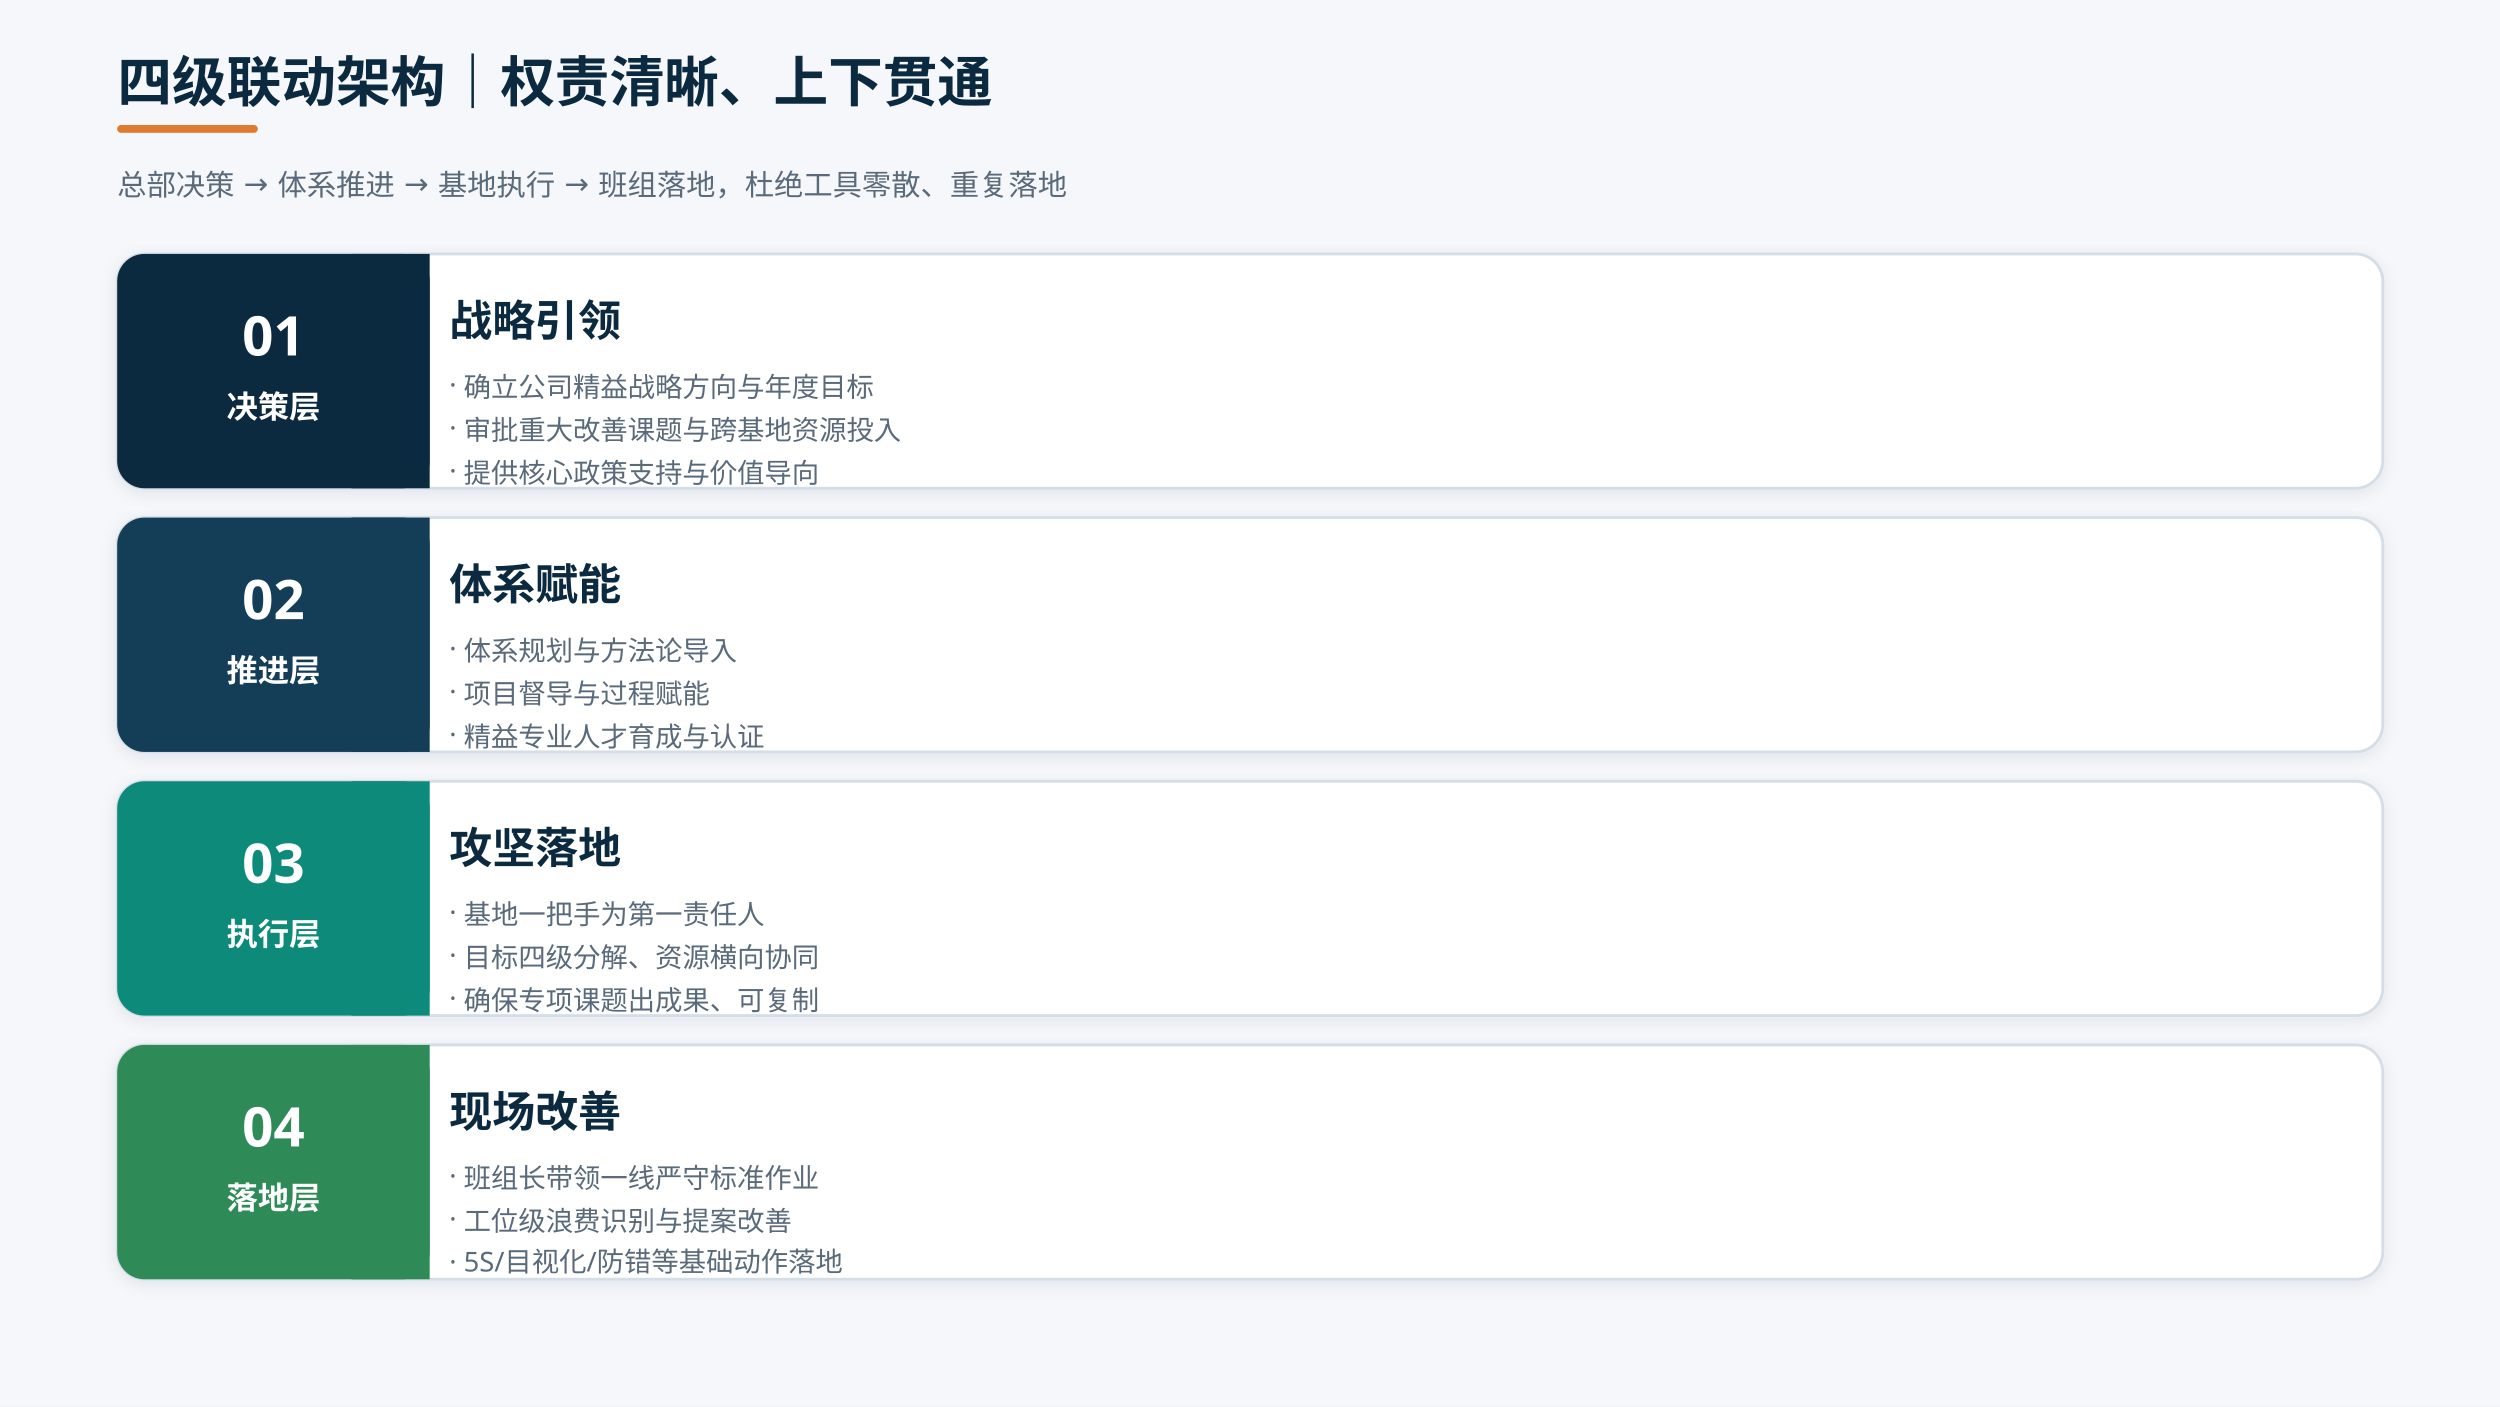
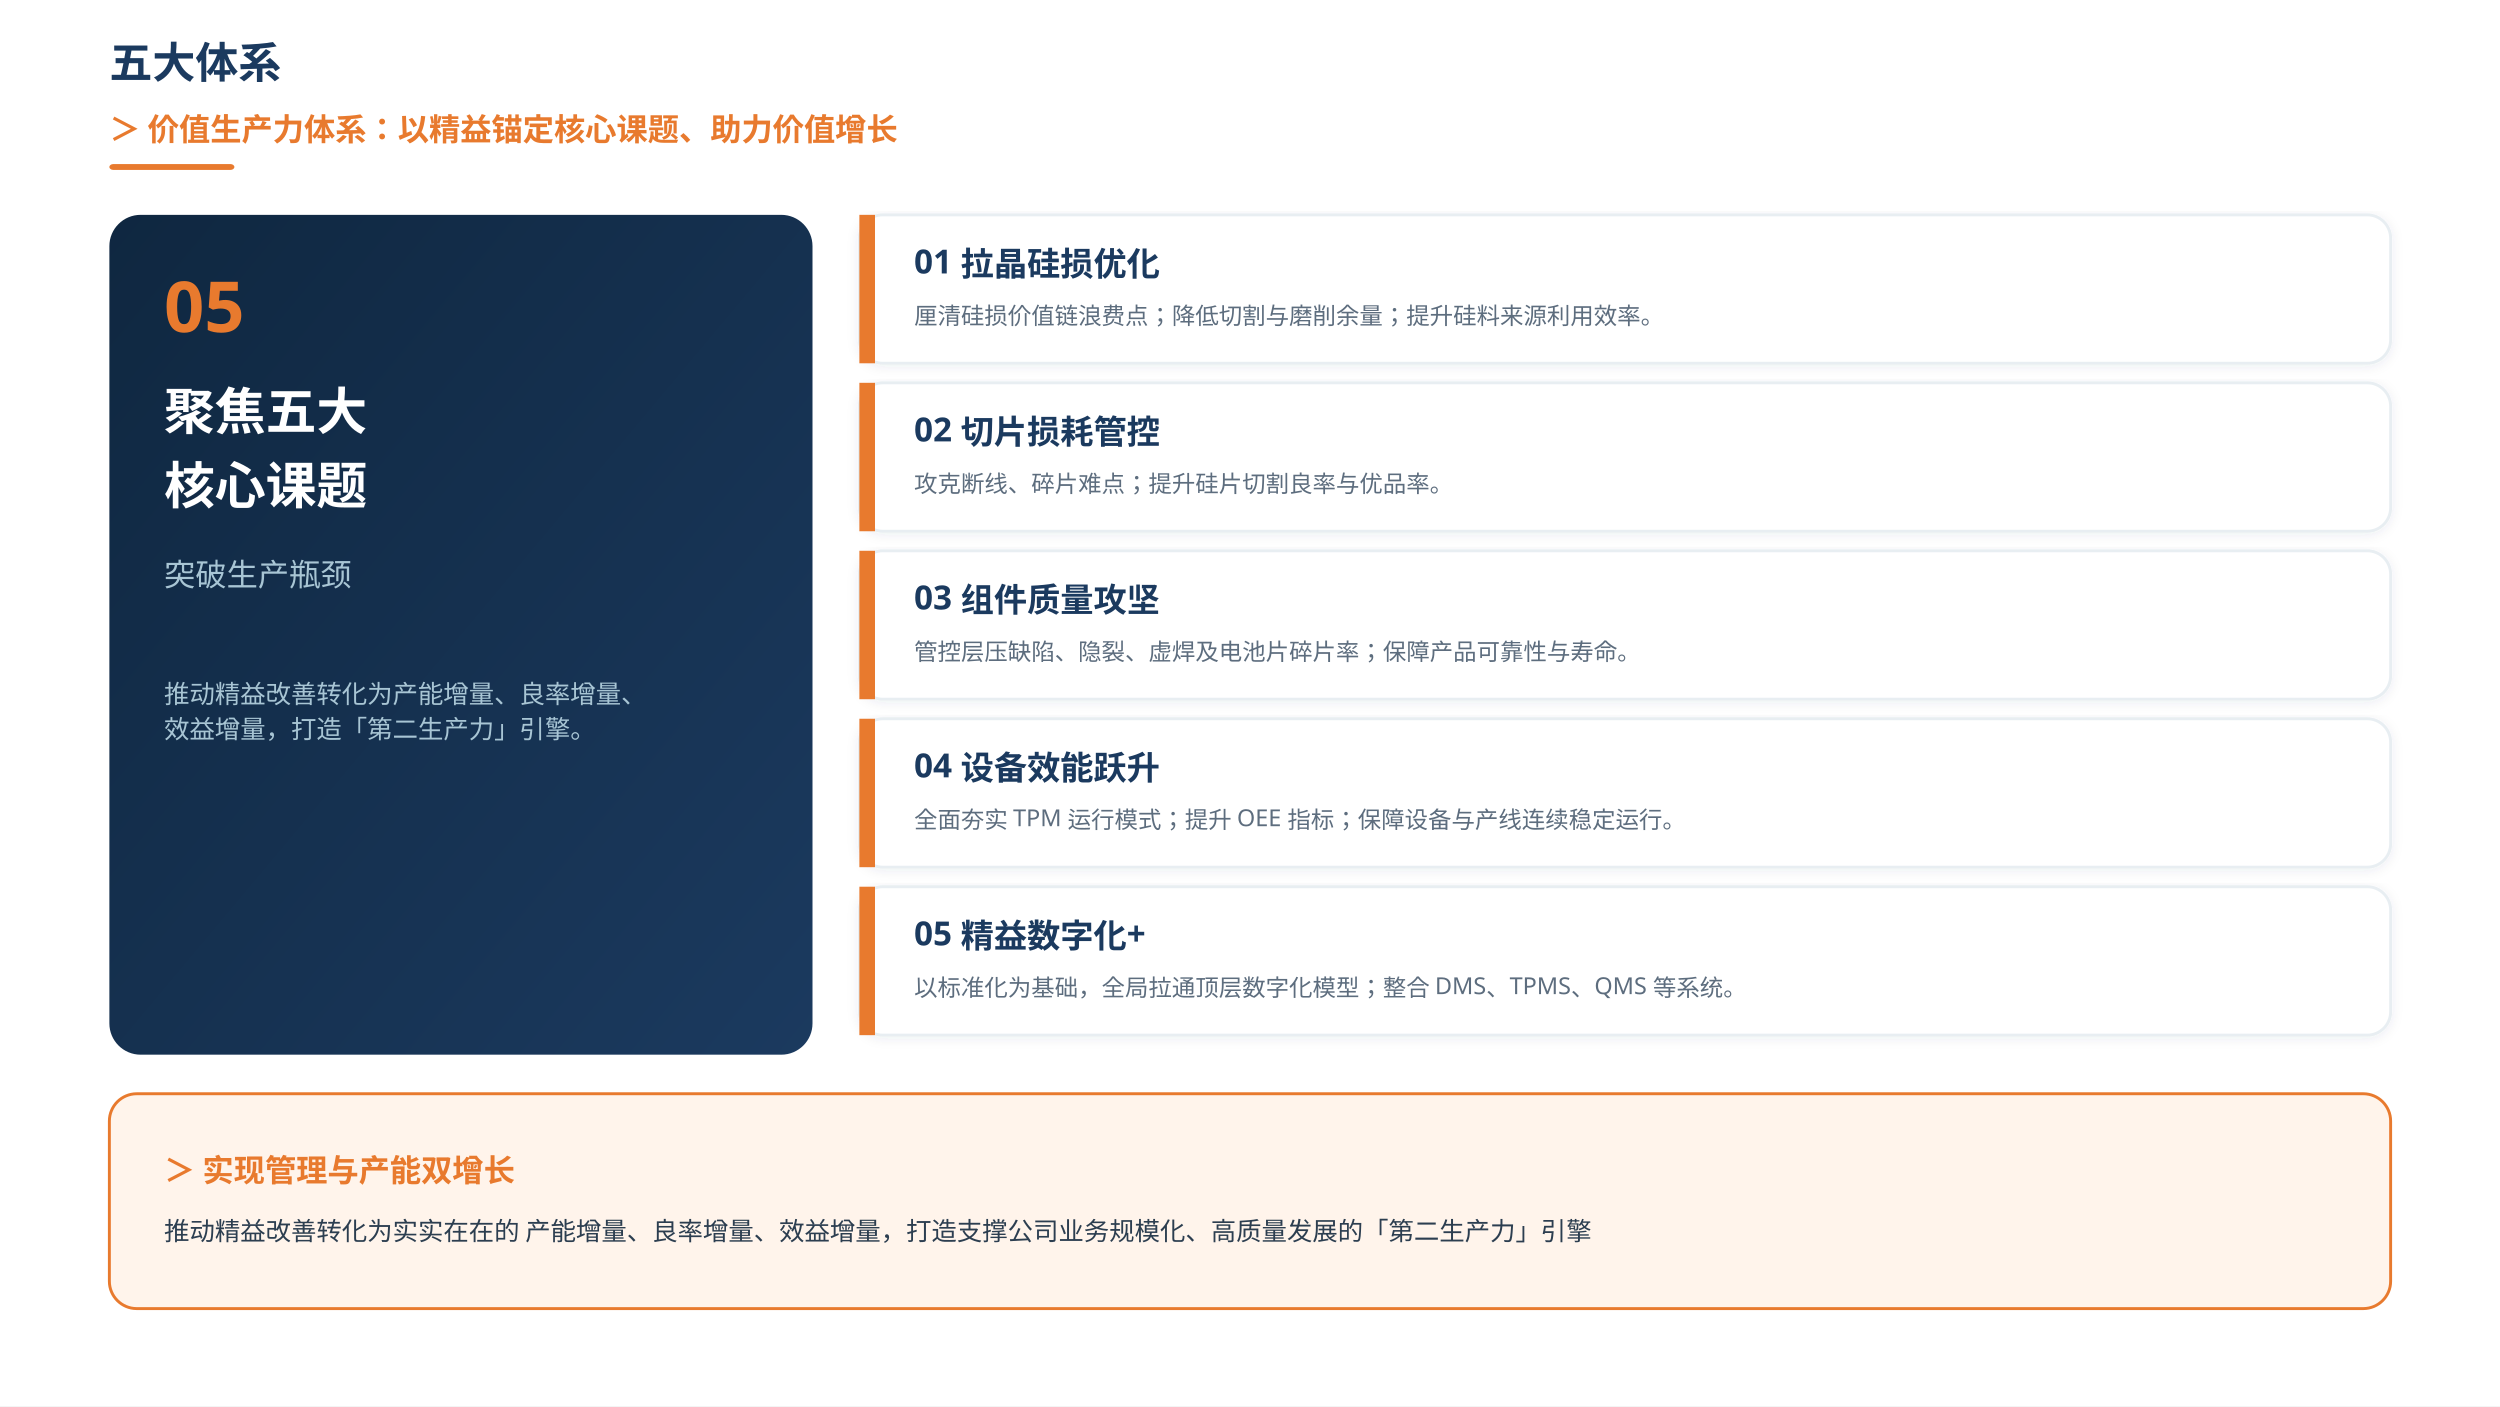
<svg xmlns="http://www.w3.org/2000/svg" width="1280" height="720" viewBox="0 0 1280 720">
  <defs>
-     <linearGradient id="heroGrad" x1="0" y1="0" x2="1" y2="1">
-       <stop offset="0%" stop-color="#0B2A3F" />
-       <stop offset="100%" stop-color="#143D58" />
+     <linearGradient id="navyGrad" x1="0" y1="0" x2="1" y2="1">
+       <stop offset="0%" stop-color="#0F2740" />
+       <stop offset="100%" stop-color="#1B3A5F" />
    </linearGradient>
-     <linearGradient id="amberGrad" x1="0" y1="0" x2="1" y2="0">
-       <stop offset="0%" stop-color="#E07A2F" />
-       <stop offset="100%" stop-color="#F0A05A" />
-     </linearGradient>
-     <filter id="shadow" x="-5%" y="-5%" width="110%" height="120%">
-       <feDropShadow dx="0" dy="2" stdDeviation="4" flood-color="#0B2A3F" flood-opacity="0.08" />
+     <filter id="sh" x="-4%" y="-4%" width="108%" height="116%">
+       <feDropShadow dx="0" dy="1" stdDeviation="3" flood-color="#1B3A5F" flood-opacity="0.08" />
    </filter>
  </defs>
-   <rect width="1280" height="720" fill="#F5F7FA" />
-   <text x="60" y="52" fill="#0B2A3F" font-size="28" font-weight="800" font-family="DM Sans, PingFang SC, Microsoft YaHei, Noto Sans SC, sans-serif" text-anchor="start" opacity="1">四级联动架构｜权责清晰、上下贯通</text>
-   <rect x="60" y="64" width="72" height="4" rx="2" ry="2" fill="#E07A2F" stroke="none" opacity="1" />
-   <text x="60" y="100" fill="#5A6A7A" font-size="15" font-weight="500" font-family="DM Sans, PingFang SC, Microsoft YaHei, Noto Sans SC, sans-serif" text-anchor="start" opacity="1">总部决策 → 体系推进 → 基地执行 → 班组落地，杜绝工具零散、重复落地</text>
-   <rect x="60" y="130" width="1160" height="120" rx="14" ry="14" fill="#FFFFFF" stroke="#D5DEE7" stroke-width="1.5" filter="url(#shadow)" opacity="1" />
-   <rect x="60" y="130" width="160" height="120" rx="14" ry="14" fill="#0B2A3F" stroke="none" opacity="1" />
-   <rect x="180" y="130" width="40" height="120" fill="#0B2A3F" />
-   <text x="140" y="182" fill="#fff" font-size="28" font-weight="800" font-family="DM Sans, PingFang SC, Microsoft YaHei, Noto Sans SC, sans-serif" text-anchor="middle" opacity="1">01</text>
-   <text x="140" y="214" fill="#fff" font-size="16" font-weight="600" font-family="DM Sans, PingFang SC, Microsoft YaHei, Noto Sans SC, sans-serif" text-anchor="middle" opacity="1">决策层</text>
-   <text x="230" y="172" fill="#0B2A3F" font-size="22" font-weight="800" font-family="DM Sans, PingFang SC, Microsoft YaHei, Noto Sans SC, sans-serif" text-anchor="start" opacity="1">战略引领</text>
-   <text x="230" y="202" fill="#5A6A7A" font-size="14" font-weight="500" font-family="DM Sans, PingFang SC, Microsoft YaHei, Noto Sans SC, sans-serif" text-anchor="start" opacity="1">· 确立公司精益战略方向与年度目标</text>
-   <text x="230" y="224" fill="#5A6A7A" font-size="14" font-weight="500" font-family="DM Sans, PingFang SC, Microsoft YaHei, Noto Sans SC, sans-serif" text-anchor="start" opacity="1">· 审批重大改善课题与跨基地资源投入</text>
-   <text x="230" y="246" fill="#5A6A7A" font-size="14" font-weight="500" font-family="DM Sans, PingFang SC, Microsoft YaHei, Noto Sans SC, sans-serif" text-anchor="start" opacity="1">· 提供核心政策支持与价值导向</text>
-   <rect x="60" y="265" width="1160" height="120" rx="14" ry="14" fill="#FFFFFF" stroke="#D5DEE7" stroke-width="1.5" filter="url(#shadow)" opacity="1" />
-   <rect x="60" y="265" width="160" height="120" rx="14" ry="14" fill="#143D58" stroke="none" opacity="1" />
-   <rect x="180" y="265" width="40" height="120" fill="#143D58" />
-   <text x="140" y="317" fill="#fff" font-size="28" font-weight="800" font-family="DM Sans, PingFang SC, Microsoft YaHei, Noto Sans SC, sans-serif" text-anchor="middle" opacity="1">02</text>
-   <text x="140" y="349" fill="#fff" font-size="16" font-weight="600" font-family="DM Sans, PingFang SC, Microsoft YaHei, Noto Sans SC, sans-serif" text-anchor="middle" opacity="1">推进层</text>
-   <text x="230" y="307" fill="#0B2A3F" font-size="22" font-weight="800" font-family="DM Sans, PingFang SC, Microsoft YaHei, Noto Sans SC, sans-serif" text-anchor="start" opacity="1">体系赋能</text>
-   <text x="230" y="337" fill="#5A6A7A" font-size="14" font-weight="500" font-family="DM Sans, PingFang SC, Microsoft YaHei, Noto Sans SC, sans-serif" text-anchor="start" opacity="1">· 体系规划与方法论导入</text>
-   <text x="230" y="359" fill="#5A6A7A" font-size="14" font-weight="500" font-family="DM Sans, PingFang SC, Microsoft YaHei, Noto Sans SC, sans-serif" text-anchor="start" opacity="1">· 项目督导与过程赋能</text>
-   <text x="230" y="381" fill="#5A6A7A" font-size="14" font-weight="500" font-family="DM Sans, PingFang SC, Microsoft YaHei, Noto Sans SC, sans-serif" text-anchor="start" opacity="1">· 精益专业人才育成与认证</text>
-   <rect x="60" y="400" width="1160" height="120" rx="14" ry="14" fill="#FFFFFF" stroke="#D5DEE7" stroke-width="1.5" filter="url(#shadow)" opacity="1" />
-   <rect x="60" y="400" width="160" height="120" rx="14" ry="14" fill="#0D8A7A" stroke="none" opacity="1" />
-   <rect x="180" y="400" width="40" height="120" fill="#0D8A7A" />
-   <text x="140" y="452" fill="#fff" font-size="28" font-weight="800" font-family="DM Sans, PingFang SC, Microsoft YaHei, Noto Sans SC, sans-serif" text-anchor="middle" opacity="1">03</text>
-   <text x="140" y="484" fill="#fff" font-size="16" font-weight="600" font-family="DM Sans, PingFang SC, Microsoft YaHei, Noto Sans SC, sans-serif" text-anchor="middle" opacity="1">执行层</text>
-   <text x="230" y="442" fill="#0B2A3F" font-size="22" font-weight="800" font-family="DM Sans, PingFang SC, Microsoft YaHei, Noto Sans SC, sans-serif" text-anchor="start" opacity="1">攻坚落地</text>
-   <text x="230" y="472" fill="#5A6A7A" font-size="14" font-weight="500" font-family="DM Sans, PingFang SC, Microsoft YaHei, Noto Sans SC, sans-serif" text-anchor="start" opacity="1">· 基地一把手为第一责任人</text>
-   <text x="230" y="494" fill="#5A6A7A" font-size="14" font-weight="500" font-family="DM Sans, PingFang SC, Microsoft YaHei, Noto Sans SC, sans-serif" text-anchor="start" opacity="1">· 目标四级分解、资源横向协同</text>
-   <text x="230" y="516" fill="#5A6A7A" font-size="14" font-weight="500" font-family="DM Sans, PingFang SC, Microsoft YaHei, Noto Sans SC, sans-serif" text-anchor="start" opacity="1">· 确保专项课题出成果、可复制</text>
-   <rect x="60" y="535" width="1160" height="120" rx="14" ry="14" fill="#FFFFFF" stroke="#D5DEE7" stroke-width="1.5" filter="url(#shadow)" opacity="1" />
-   <rect x="60" y="535" width="160" height="120" rx="14" ry="14" fill="#2E8B57" stroke="none" opacity="1" />
-   <rect x="180" y="535" width="40" height="120" fill="#2E8B57" />
-   <text x="140" y="587" fill="#fff" font-size="28" font-weight="800" font-family="DM Sans, PingFang SC, Microsoft YaHei, Noto Sans SC, sans-serif" text-anchor="middle" opacity="1">04</text>
-   <text x="140" y="619" fill="#fff" font-size="16" font-weight="600" font-family="DM Sans, PingFang SC, Microsoft YaHei, Noto Sans SC, sans-serif" text-anchor="middle" opacity="1">落地层</text>
-   <text x="230" y="577" fill="#0B2A3F" font-size="22" font-weight="800" font-family="DM Sans, PingFang SC, Microsoft YaHei, Noto Sans SC, sans-serif" text-anchor="start" opacity="1">现场改善</text>
-   <text x="230" y="607" fill="#5A6A7A" font-size="14" font-weight="500" font-family="DM Sans, PingFang SC, Microsoft YaHei, Noto Sans SC, sans-serif" text-anchor="start" opacity="1">· 班组长带领一线严守标准作业</text>
-   <text x="230" y="629" fill="#5A6A7A" font-size="14" font-weight="500" font-family="DM Sans, PingFang SC, Microsoft YaHei, Noto Sans SC, sans-serif" text-anchor="start" opacity="1">· 工位级浪费识别与提案改善</text>
-   <text x="230" y="651" fill="#5A6A7A" font-size="14" font-weight="500" font-family="DM Sans, PingFang SC, Microsoft YaHei, Noto Sans SC, sans-serif" text-anchor="start" opacity="1">· 5S/目视化/防错等基础动作落地</text>
+   <rect width="1280" height="720" fill="#FFFFFF" />
+   <text x="56" y="40" fill="#1B3A5F" font-size="22" font-weight="800" font-family="Source Han Sans SC, PingFang SC, Microsoft YaHei, Noto Sans SC, sans-serif" text-anchor="start">五大体系</text>
+   <text x="56" y="72" fill="#E87A2E" font-size="16" font-weight="700" font-family="Source Han Sans SC, PingFang SC, Microsoft YaHei, Noto Sans SC, sans-serif" text-anchor="start">＞ 价值生产力体系：以精益锚定核心课题、助力价值增长</text>
+   <rect x="56" y="84" width="64" height="3" rx="2" ry="2" fill="#E87A2E" stroke="none" />
+   <rect x="56" y="110" width="360" height="430" rx="16" ry="16" fill="url(#navyGrad)" stroke="none" />
+   <text x="84" y="170" fill="#E87A2E" font-size="36" font-weight="800" font-family="Source Han Sans SC, PingFang SC, Microsoft YaHei, Noto Sans SC, sans-serif" text-anchor="start">05</text>
+   <text x="84" y="220" fill="#fff" font-size="26" font-weight="800" font-family="Source Han Sans SC, PingFang SC, Microsoft YaHei, Noto Sans SC, sans-serif" text-anchor="start">聚焦五大</text>
+   <text x="84" y="258" fill="#fff" font-size="26" font-weight="800" font-family="Source Han Sans SC, PingFang SC, Microsoft YaHei, Noto Sans SC, sans-serif" text-anchor="start">核心课题</text>
+   <text x="84" y="300" fill="#A8C5D4" font-size="16" font-weight="500" font-family="Source Han Sans SC, PingFang SC, Microsoft YaHei, Noto Sans SC, sans-serif" text-anchor="start">突破生产瓶颈</text>
+   <text x="84" y="360" fill="#A8C5D4" font-size="13" font-weight="400" font-family="Source Han Sans SC, PingFang SC, Microsoft YaHei, Noto Sans SC, sans-serif">
+     <tspan x="84" dy="0">推动精益改善转化为产能增量、良率增量、</tspan>
+     <tspan x="84" dy="18">效益增量，打造「第二生产力」引擎。</tspan>
+   </text>
+   <rect x="440" y="110" width="784" height="76" rx="12" ry="12" fill="#FFFFFF" stroke="#E8EEF2" stroke-width="1.5" filter="url(#sh)" />
+   <rect x="440" y="110" width="8" height="76" rx="0" ry="0" fill="#E87A2E" stroke="none" />
+   <text x="468" y="140" fill="#1B3A5F" font-size="17" font-weight="800" font-family="Source Han Sans SC, PingFang SC, Microsoft YaHei, Noto Sans SC, sans-serif" text-anchor="start">01  拉晶硅损优化</text>
+   <text x="468" y="166" fill="#5D6D7E" font-size="12" font-weight="400" font-family="Source Han Sans SC, PingFang SC, Microsoft YaHei, Noto Sans SC, sans-serif" text-anchor="start">厘清硅损价值链浪费点；降低切割与磨削余量；提升硅料来源利用效率。</text>
+   <rect x="440" y="196" width="784" height="76" rx="12" ry="12" fill="#FFFFFF" stroke="#E8EEF2" stroke-width="1.5" filter="url(#sh)" />
+   <rect x="440" y="196" width="8" height="76" rx="0" ry="0" fill="#E87A2E" stroke="none" />
+   <text x="468" y="226" fill="#1B3A5F" font-size="17" font-weight="800" font-family="Source Han Sans SC, PingFang SC, Microsoft YaHei, Noto Sans SC, sans-serif" text-anchor="start">02  切片损耗管控</text>
+   <text x="468" y="252" fill="#5D6D7E" font-size="12" font-weight="400" font-family="Source Han Sans SC, PingFang SC, Microsoft YaHei, Noto Sans SC, sans-serif" text-anchor="start">攻克断线、碎片难点；提升硅片切割良率与优品率。</text>
+   <rect x="440" y="282" width="784" height="76" rx="12" ry="12" fill="#FFFFFF" stroke="#E8EEF2" stroke-width="1.5" filter="url(#sh)" />
+   <rect x="440" y="282" width="8" height="76" rx="0" ry="0" fill="#E87A2E" stroke="none" />
+   <text x="468" y="312" fill="#1B3A5F" font-size="17" font-weight="800" font-family="Source Han Sans SC, PingFang SC, Microsoft YaHei, Noto Sans SC, sans-serif" text-anchor="start">03  组件质量攻坚</text>
+   <text x="468" y="338" fill="#5D6D7E" font-size="12" font-weight="400" font-family="Source Han Sans SC, PingFang SC, Microsoft YaHei, Noto Sans SC, sans-serif" text-anchor="start">管控层压缺陷、隐裂、虚焊及电池片碎片率；保障产品可靠性与寿命。</text>
+   <rect x="440" y="368" width="784" height="76" rx="12" ry="12" fill="#FFFFFF" stroke="#E8EEF2" stroke-width="1.5" filter="url(#sh)" />
+   <rect x="440" y="368" width="8" height="76" rx="0" ry="0" fill="#E87A2E" stroke="none" />
+   <text x="468" y="398" fill="#1B3A5F" font-size="17" font-weight="800" font-family="Source Han Sans SC, PingFang SC, Microsoft YaHei, Noto Sans SC, sans-serif" text-anchor="start">04  设备效能跃升</text>
+   <text x="468" y="424" fill="#5D6D7E" font-size="12" font-weight="400" font-family="Source Han Sans SC, PingFang SC, Microsoft YaHei, Noto Sans SC, sans-serif" text-anchor="start">全面夯实 TPM 运行模式；提升 OEE 指标；保障设备与产线连续稳定运行。</text>
+   <rect x="440" y="454" width="784" height="76" rx="12" ry="12" fill="#FFFFFF" stroke="#E8EEF2" stroke-width="1.5" filter="url(#sh)" />
+   <rect x="440" y="454" width="8" height="76" rx="0" ry="0" fill="#E87A2E" stroke="none" />
+   <text x="468" y="484" fill="#1B3A5F" font-size="17" font-weight="800" font-family="Source Han Sans SC, PingFang SC, Microsoft YaHei, Noto Sans SC, sans-serif" text-anchor="start">05  精益数字化+</text>
+   <text x="468" y="510" fill="#5D6D7E" font-size="12" font-weight="400" font-family="Source Han Sans SC, PingFang SC, Microsoft YaHei, Noto Sans SC, sans-serif" text-anchor="start">以标准化为基础，全局拉通顶层数字化模型；整合 DMS、TPMS、QMS 等系统。</text>
+   <rect x="56" y="560" width="1168" height="110" rx="14" ry="14" fill="#FFF4EB" stroke="#E87A2E" stroke-width="1.5" />
+   <text x="84" y="605" fill="#E87A2E" font-size="16" font-weight="700" font-family="Source Han Sans SC, PingFang SC, Microsoft YaHei, Noto Sans SC, sans-serif" text-anchor="start">＞ 实现管理与产能双增长</text>
+   <text x="84" y="635" fill="#2C3E50" font-size="13" font-weight="500" font-family="Source Han Sans SC, PingFang SC, Microsoft YaHei, Noto Sans SC, sans-serif">
+     <tspan x="84" dy="0">推动精益改善转化为实实在在的 产能增量、良率增量、效益增量，打造支撑公司业务规模化、高质量发展的「第二生产力」引擎</tspan>
+   </text>
</svg>
